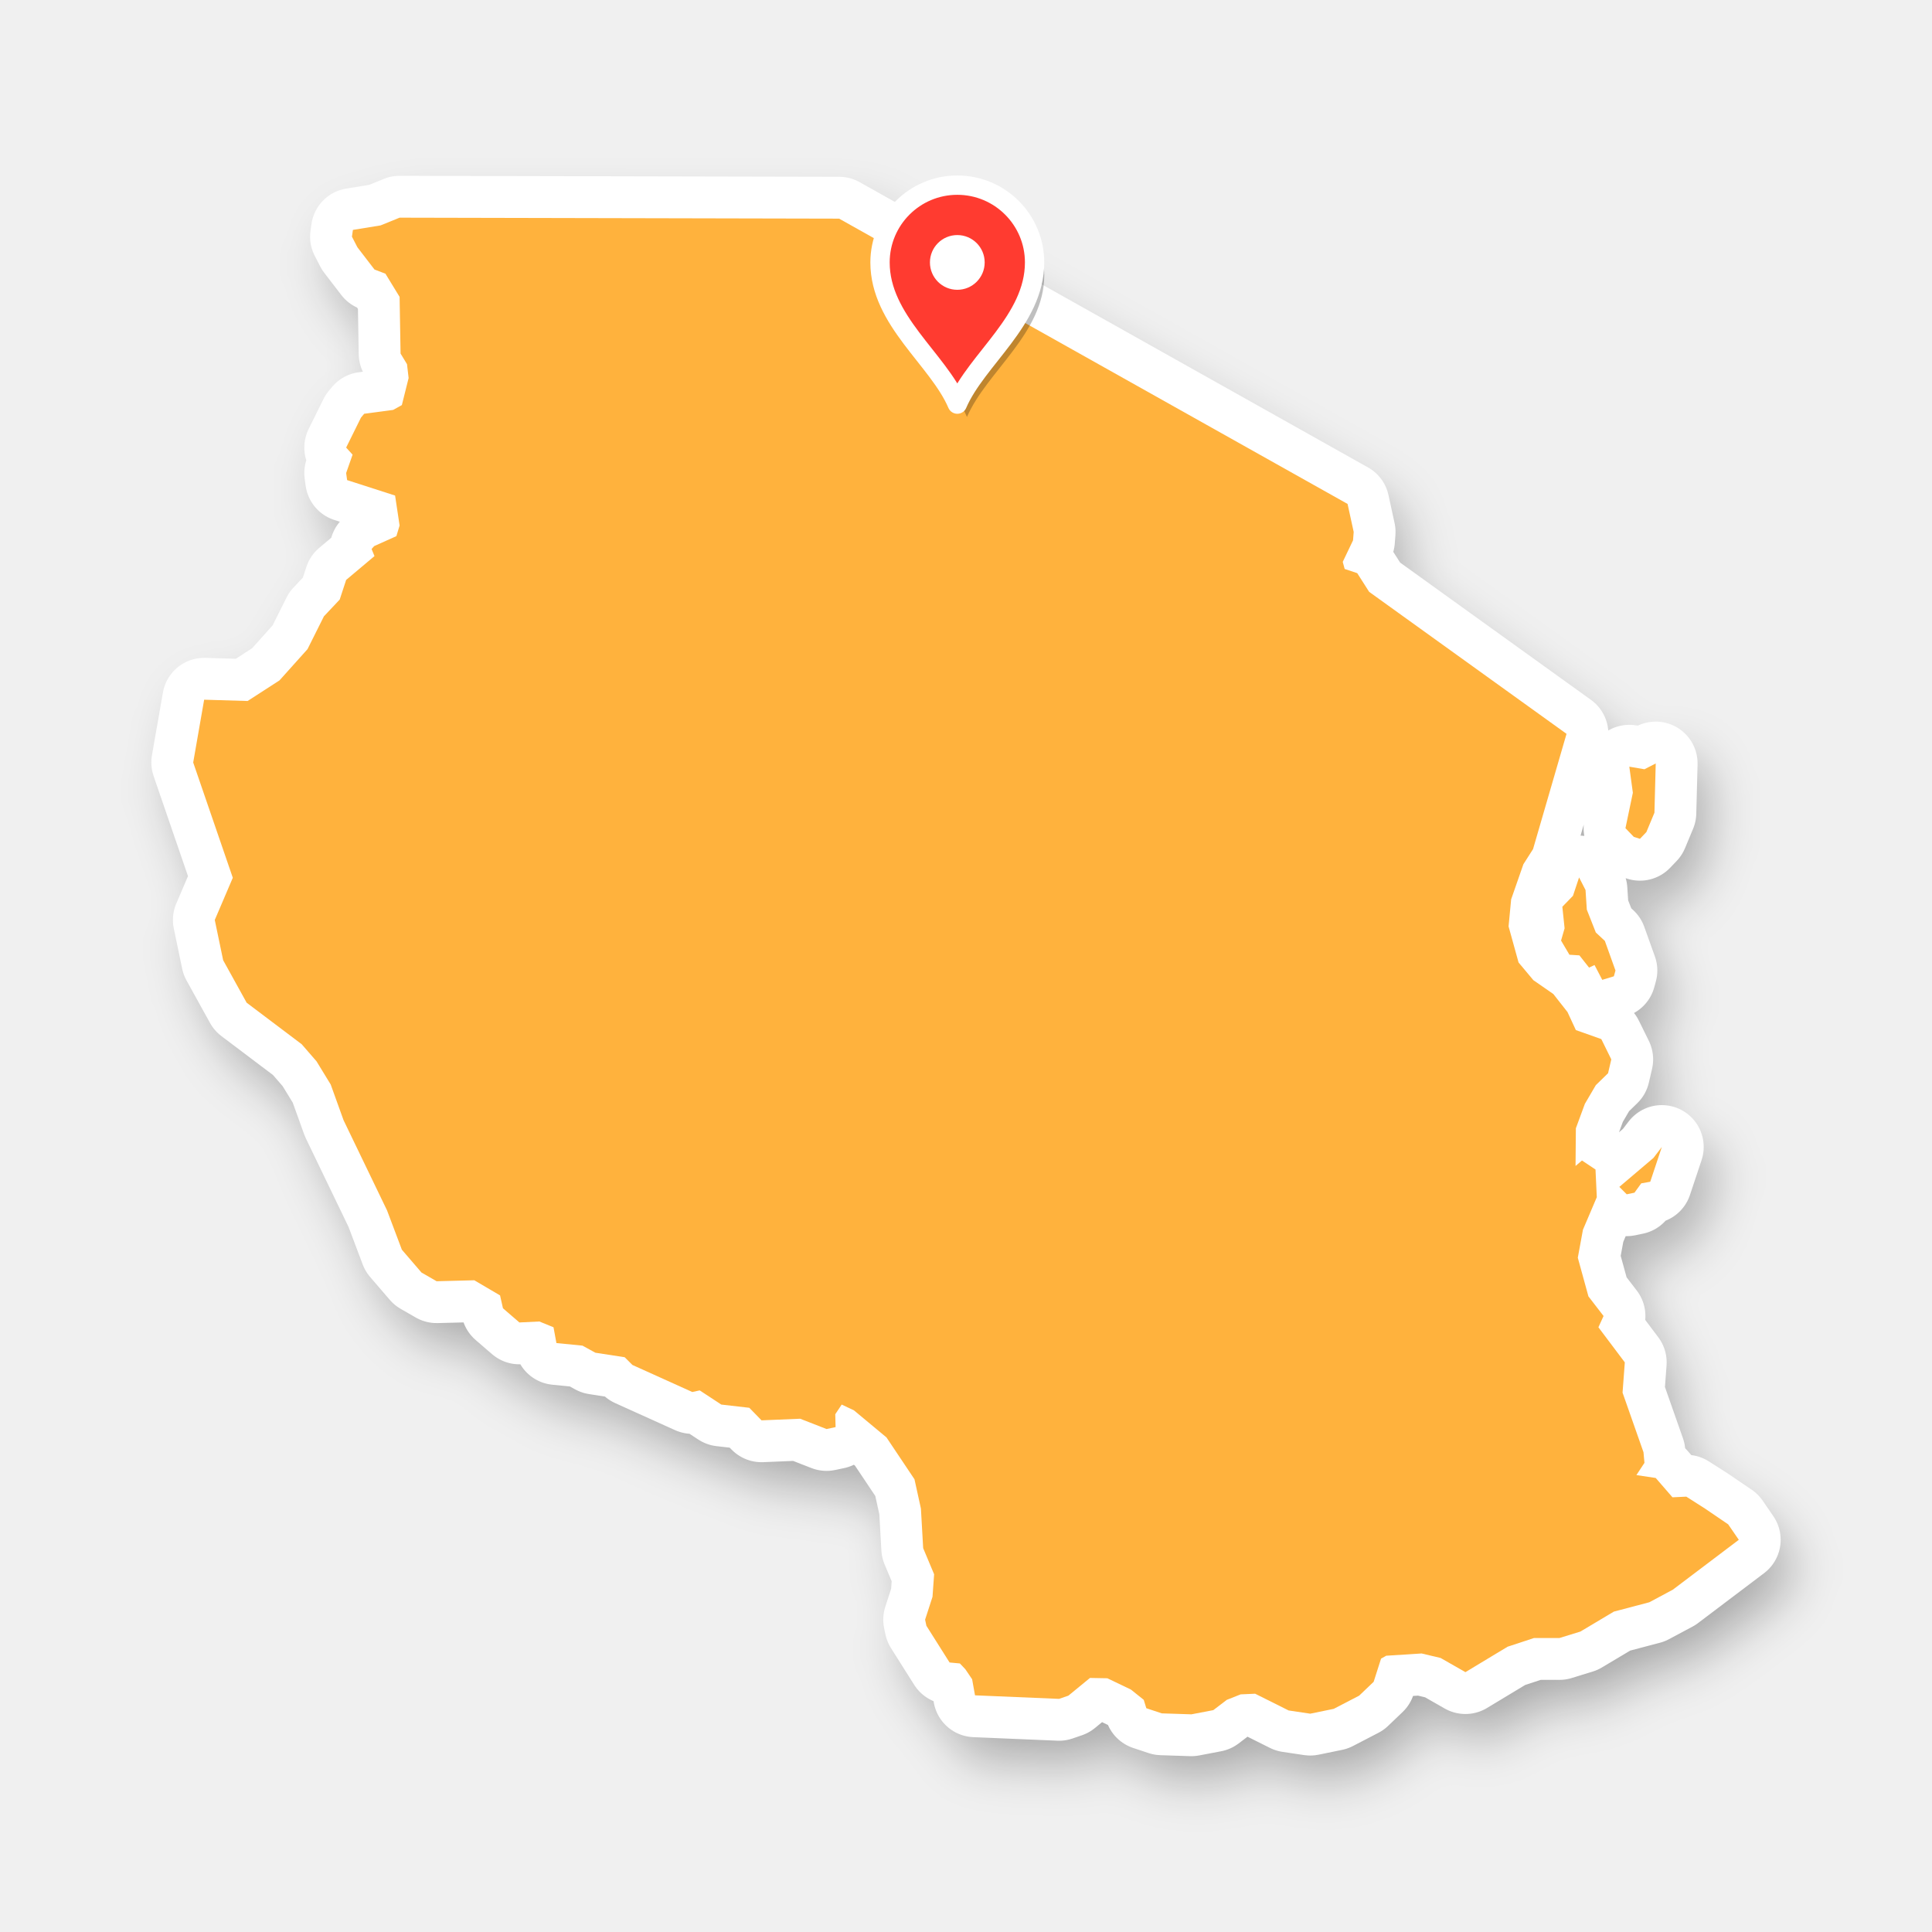
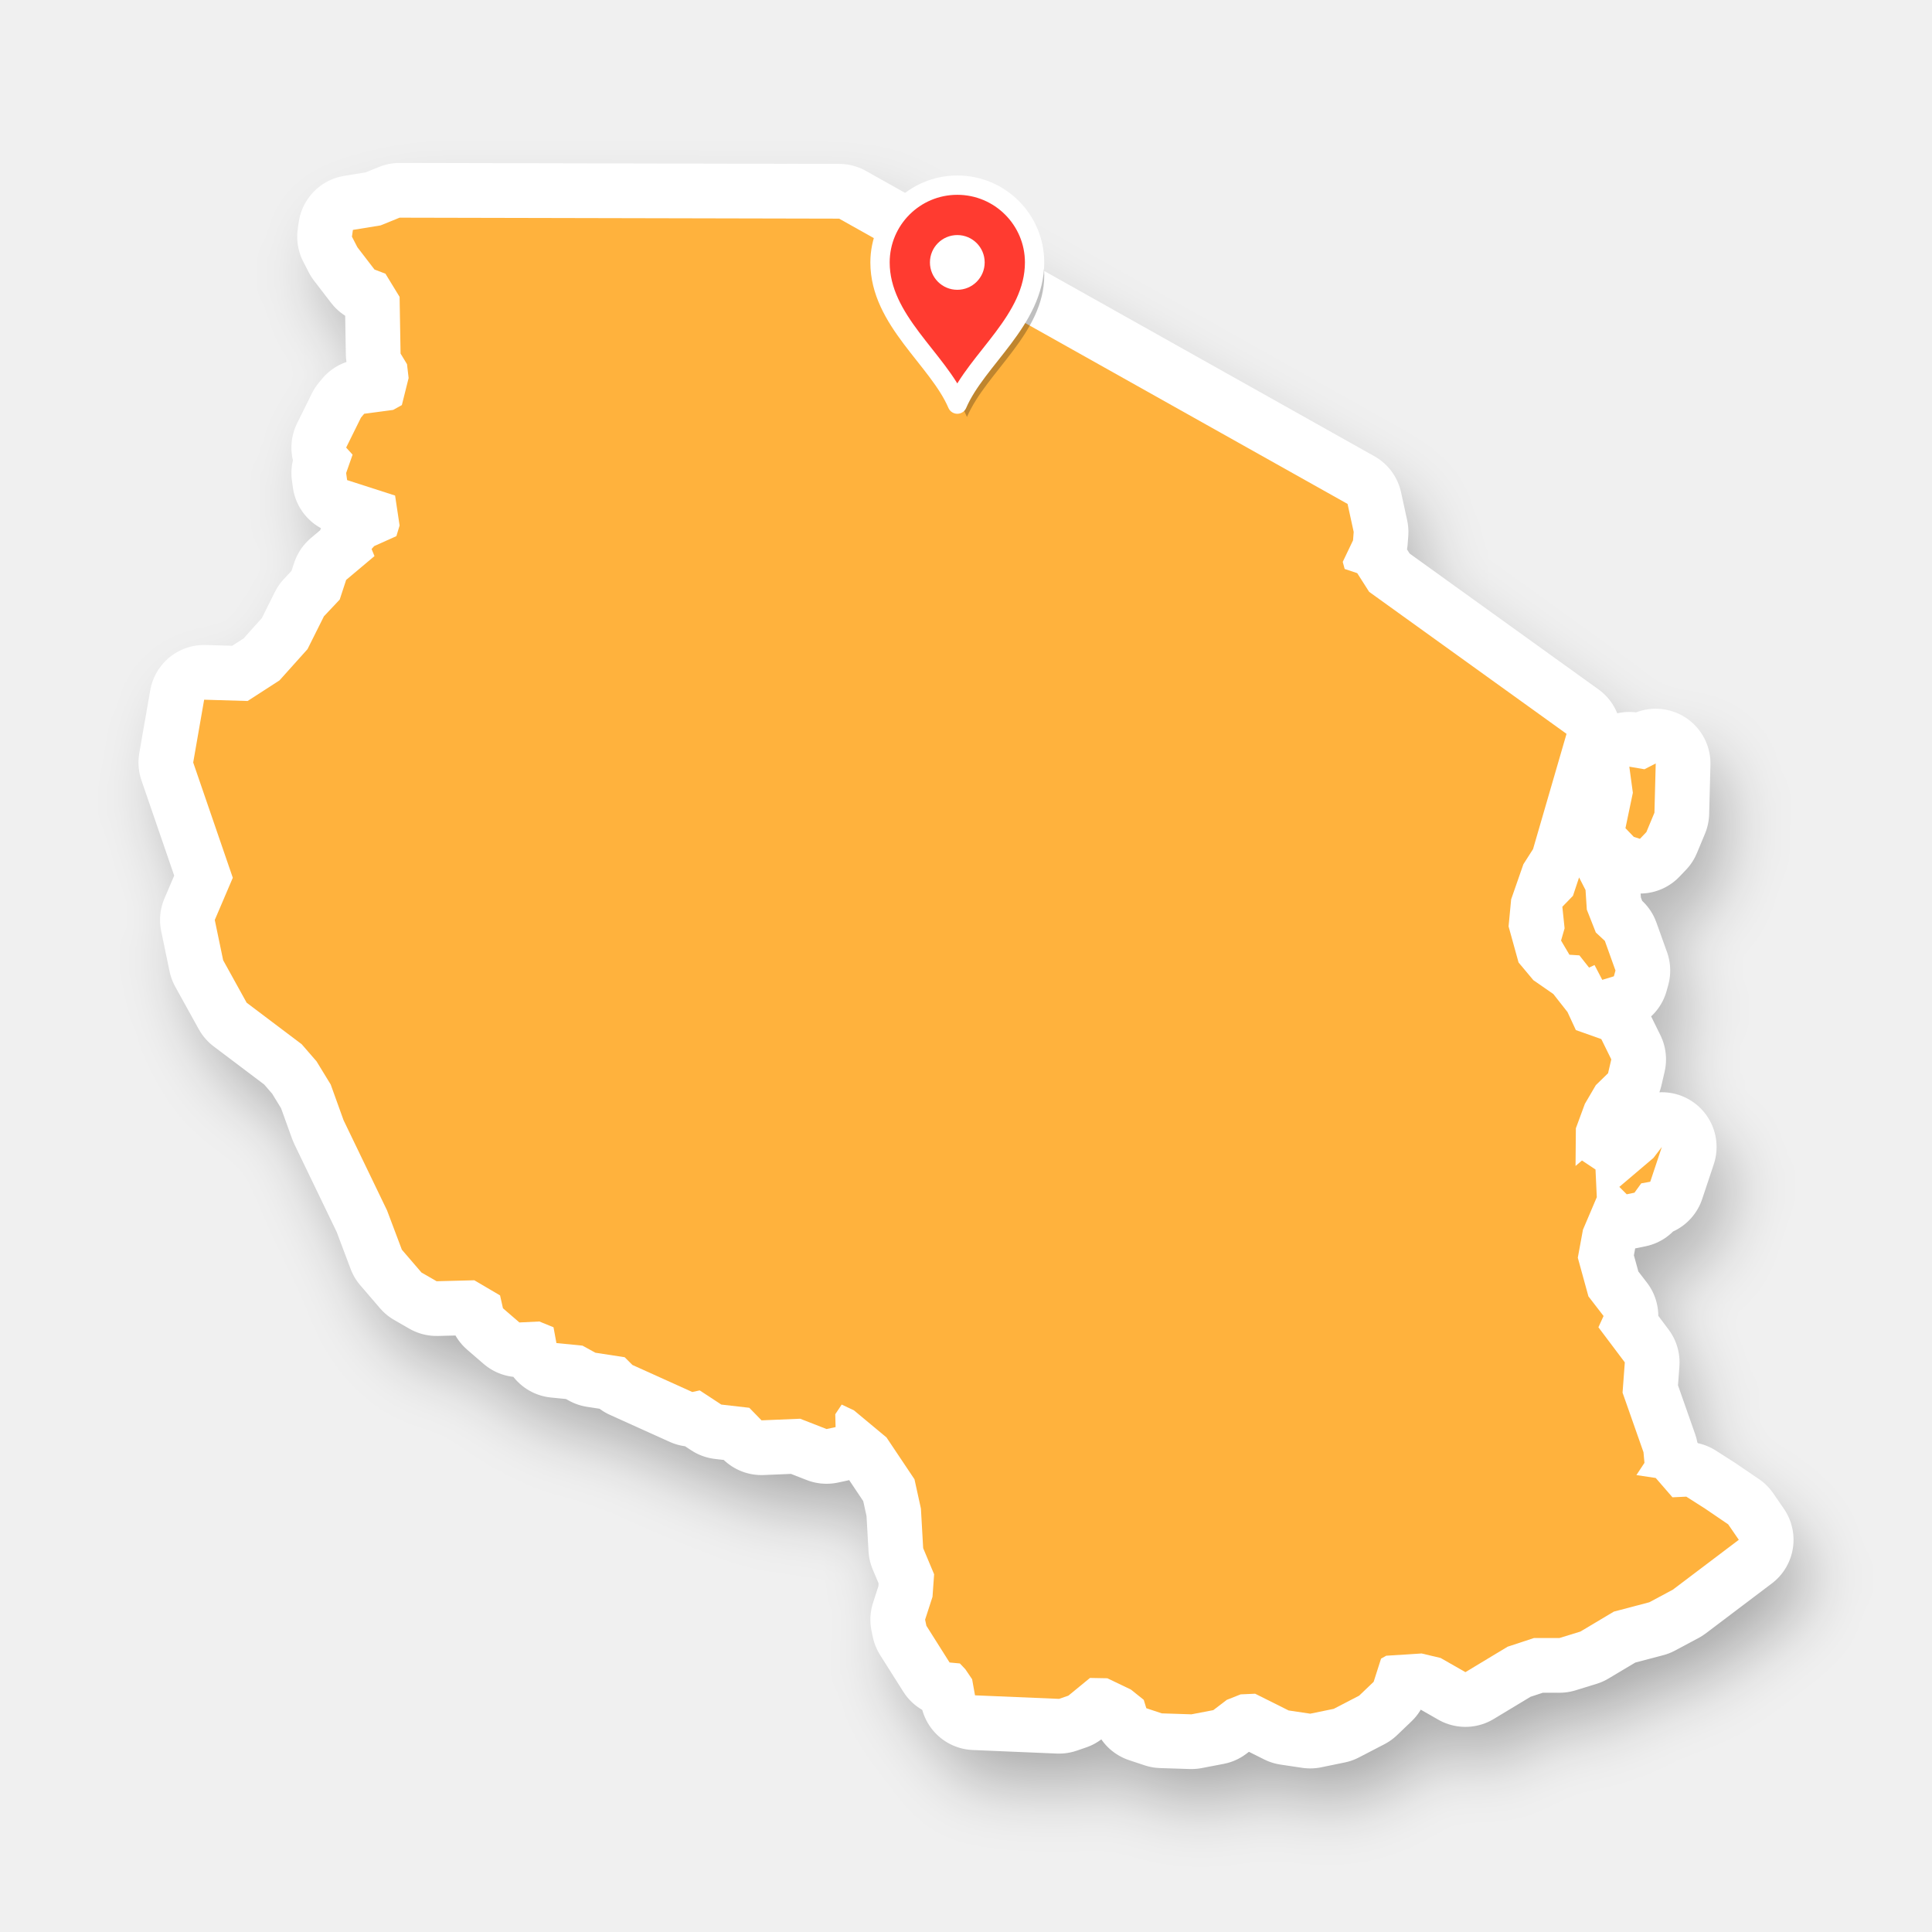
<svg xmlns="http://www.w3.org/2000/svg" width="600" height="600" viewBox="0 0 600 600">
  <defs>
    <filter id="s" x="-20%" y="-20%" width="140%" height="140%">
-       <feGaussianBlur stdDeviation="7" />
+       <feGaussianBlur stdDeviation="9" />
    </filter>
  </defs>
-   <path d="M498.4 292.2L501.7 301.4L501.2 303.2L497.6 304.3L495.2 299.7L493.5 300.5L490.5 296.7L487.4 296.5L484.8 292.1L485.9 288.3L485.2 281.6L488.5 278.2L490.4 272.5L492.4 276.4L492.8 282.5L495.6 289.6L498.4 292.2ZM514.2 237.1L513.8 252.4L511.3 258.4L509.3 260.5L507.4 259.9L504.8 257.2L507.1 246.2L506.0 238.1L510.7 238.9L514.2 237.1ZM215.0 432.3L196.4 423.9L194.0 421.5L184.9 420.1L180.9 417.9L172.8 417.1L171.9 412.2L167.5 410.4L161.3 410.7L156.2 406.3L155.3 402.3L147.3 397.6L135.6 397.9L130.9 395.2L124.8 388.1L120.2 375.9L106.7 347.9L102.7 336.8L98.3 329.6L93.7 324.3L76.6 311.4L69.3 298.2L66.7 285.7L72.3 272.6L60.0 236.8L63.4 217.3L76.9 217.7L86.8 211.3L95.5 201.6L100.6 191.4L105.5 186.2L107.5 180.1L116.3 172.7L115.4 170.5L116.2 169.6L123.1 166.5L124.1 163.2L122.7 153.9L107.8 149.1L107.5 146.9L109.5 141.2L107.5 139.0L112.1 129.7L113.1 128.5L122.1 127.3L124.8 125.8L126.9 117.4L126.4 113.1L124.4 109.8L124.1 92.2L119.7 85.0L116.3 83.7L111.0 76.8L109.3 73.5L109.6 71.4L118.2 70.0L124.1 67.6L260.6 67.9L418.5 156.5L420.4 165.2L420.2 167.8L417.0 174.5L417.6 176.7L421.5 178.0L425.2 183.8L486.5 227.9L476.1 263.7L473.1 268.4L469.3 279.3L468.5 287.7L471.6 298.9L476.2 304.4L482.4 308.7L486.8 314.3L489.4 319.9L497.3 322.7L500.4 329.0L499.4 333.3L495.6 337.0L492.2 342.8L489.4 350.4L489.3 362.1L491.3 360.4L495.5 363.2L495.9 371.8L491.6 381.9L490.0 390.6L493.3 402.6L498.0 408.7L496.4 412.2L504.6 423.1L503.9 432.5L510.4 451.0L510.7 454.3L508.2 458.1L514.2 459.0L519.4 465.0L523.7 464.8L529.5 468.5L536.7 473.4L540.0 478.2L519.5 493.7L512.2 497.6L501.2 500.5L490.8 506.7L484.3 508.7L476.4 508.7L468.2 511.4L455.1 519.3L447.4 514.9L441.5 513.5L430.5 514.2L428.9 515.1L426.6 522.3L422.1 526.6L414.2 530.7L406.9 532.2L400.2 531.2L389.8 526.0L385.3 526.2L381.0 527.9L376.8 531.1L370.0 532.4L360.8 532.1L356.0 530.5L355.2 527.9L351.2 524.7L343.9 521.2L338.5 521.1L331.8 526.6L328.9 527.6L302.8 526.5L301.9 521.5L299.8 518.4L298.1 516.6L294.9 516.3L287.7 504.9L287.3 503.0L289.6 495.9L290.1 488.9L286.7 480.8L286.0 468.5L284.0 459.4L275.3 446.4L265.2 438.0L261.4 436.2L259.4 439.2L259.5 443.2L256.7 443.8L248.5 440.6L236.5 441.1L232.7 437.2L224.0 436.2L217.3 431.8L215.0 432.3ZM507.6 370.4L505.2 370.9L502.9 368.6L513.5 359.6L516.1 356.2L512.5 367.0L509.7 367.5L507.6 370.4Z" transform="translate(5 9)" fill="#000" fill-opacity=".22" stroke="#000" stroke-opacity=".22" stroke-width="26" stroke-linejoin="round" filter="url(#s)" />
-   <path d="M498.4 292.2L501.7 301.4L501.2 303.2L497.6 304.3L495.2 299.7L493.5 300.5L490.5 296.7L487.4 296.5L484.8 292.1L485.9 288.3L485.2 281.6L488.5 278.2L490.4 272.5L492.4 276.4L492.8 282.5L495.6 289.6L498.4 292.2ZM514.2 237.1L513.8 252.4L511.3 258.4L509.3 260.5L507.4 259.9L504.8 257.2L507.1 246.2L506.0 238.1L510.7 238.9L514.2 237.1ZM215.0 432.3L196.4 423.9L194.0 421.5L184.9 420.1L180.9 417.9L172.8 417.1L171.9 412.2L167.5 410.4L161.3 410.7L156.2 406.3L155.3 402.3L147.3 397.6L135.6 397.9L130.9 395.2L124.8 388.1L120.2 375.9L106.7 347.9L102.7 336.8L98.3 329.6L93.7 324.3L76.6 311.4L69.3 298.2L66.7 285.7L72.3 272.6L60.0 236.8L63.4 217.3L76.9 217.7L86.8 211.3L95.5 201.6L100.6 191.4L105.5 186.2L107.5 180.1L116.3 172.7L115.4 170.5L116.2 169.6L123.1 166.5L124.1 163.2L122.7 153.9L107.8 149.1L107.5 146.9L109.5 141.2L107.5 139.0L112.1 129.7L113.1 128.5L122.1 127.3L124.8 125.8L126.9 117.4L126.4 113.1L124.4 109.8L124.1 92.2L119.7 85.0L116.3 83.7L111.0 76.8L109.3 73.5L109.6 71.4L118.2 70.0L124.1 67.6L260.6 67.9L418.5 156.5L420.4 165.2L420.2 167.8L417.0 174.5L417.6 176.7L421.5 178.0L425.2 183.8L486.5 227.9L476.1 263.7L473.1 268.4L469.3 279.3L468.5 287.7L471.6 298.9L476.2 304.4L482.4 308.7L486.8 314.3L489.4 319.9L497.3 322.7L500.4 329.0L499.4 333.3L495.6 337.0L492.2 342.8L489.4 350.4L489.3 362.1L491.3 360.4L495.5 363.2L495.9 371.8L491.6 381.9L490.0 390.6L493.3 402.6L498.0 408.7L496.4 412.2L504.6 423.1L503.9 432.5L510.4 451.0L510.7 454.3L508.2 458.1L514.2 459.0L519.4 465.0L523.7 464.8L529.5 468.5L536.7 473.4L540.0 478.2L519.5 493.7L512.2 497.6L501.2 500.5L490.8 506.7L484.3 508.7L476.4 508.7L468.2 511.4L455.1 519.3L447.4 514.9L441.5 513.5L430.5 514.2L428.9 515.1L426.6 522.3L422.1 526.6L414.2 530.7L406.9 532.2L400.2 531.2L389.8 526.0L385.3 526.2L381.0 527.9L376.8 531.1L370.0 532.4L360.8 532.1L356.0 530.5L355.2 527.9L351.2 524.7L343.9 521.2L338.5 521.1L331.8 526.6L328.9 527.6L302.8 526.5L301.9 521.5L299.8 518.4L298.1 516.6L294.9 516.3L287.7 504.9L287.3 503.0L289.6 495.9L290.1 488.9L286.7 480.8L286.0 468.5L284.0 459.4L275.3 446.4L265.2 438.0L261.4 436.2L259.4 439.2L259.5 443.2L256.7 443.8L248.5 440.6L236.5 441.1L232.7 437.2L224.0 436.2L217.3 431.8L215.0 432.3ZM507.6 370.4L505.2 370.9L502.9 368.6L513.5 359.6L516.1 356.2L512.5 367.0L509.7 367.5L507.6 370.4Z" fill="#fff" stroke="#fff" stroke-width="26" stroke-linejoin="round" />
+   <path d="M498.4 292.2L501.7 301.4L501.2 303.2L497.6 304.3L495.2 299.7L493.5 300.5L490.5 296.7L487.4 296.5L484.8 292.1L485.9 288.3L485.2 281.6L488.5 278.2L490.4 272.5L492.4 276.4L492.8 282.5L495.6 289.6L498.4 292.2ZM514.2 237.1L513.8 252.4L511.3 258.4L509.3 260.5L507.4 259.9L504.8 257.2L507.1 246.2L506.0 238.1L510.7 238.9L514.2 237.1ZM215.0 432.3L196.4 423.9L194.0 421.5L184.9 420.1L180.9 417.9L172.8 417.1L171.9 412.2L167.5 410.4L161.3 410.7L156.2 406.3L155.3 402.3L147.3 397.6L135.6 397.9L130.9 395.2L124.8 388.1L120.2 375.9L106.7 347.9L102.7 336.8L98.3 329.6L93.7 324.3L76.6 311.4L69.3 298.2L66.7 285.7L72.3 272.6L60.0 236.8L63.4 217.3L76.9 217.7L86.8 211.3L95.5 201.6L100.6 191.4L105.5 186.2L107.5 180.1L116.3 172.7L115.4 170.5L116.2 169.6L123.1 166.5L124.1 163.2L122.7 153.9L107.8 149.1L107.5 146.9L109.5 141.2L107.5 139.0L112.1 129.7L113.1 128.5L122.1 127.3L124.8 125.8L126.9 117.4L126.4 113.1L124.4 109.8L124.1 92.2L119.7 85.0L116.3 83.7L111.0 76.8L109.3 73.5L109.6 71.4L118.2 70.0L124.1 67.6L260.6 67.9L418.5 156.5L420.4 165.2L420.2 167.8L417.0 174.5L417.6 176.7L421.5 178.0L425.2 183.8L486.5 227.9L476.1 263.7L473.1 268.4L469.3 279.3L468.5 287.7L471.6 298.9L476.2 304.4L482.4 308.7L486.8 314.3L489.4 319.9L497.3 322.7L500.4 329.0L499.4 333.3L495.6 337.0L492.2 342.8L489.4 350.4L489.3 362.1L491.3 360.4L495.5 363.2L495.9 371.8L491.6 381.9L490.0 390.6L493.3 402.6L498.0 408.7L496.4 412.2L504.6 423.1L503.9 432.5L510.4 451.0L510.7 454.3L508.2 458.1L514.2 459.0L519.4 465.0L523.7 464.8L529.5 468.5L536.7 473.4L540.0 478.2L519.5 493.7L512.2 497.6L501.2 500.5L490.8 506.7L484.3 508.7L476.4 508.7L468.2 511.4L455.1 519.3L447.4 514.9L441.5 513.5L430.5 514.2L428.9 515.1L426.6 522.3L422.1 526.6L414.2 530.7L406.9 532.2L400.2 531.2L389.8 526.0L385.3 526.2L381.0 527.9L376.8 531.1L370.0 532.4L360.8 532.1L356.0 530.5L355.2 527.9L351.2 524.7L343.9 521.2L338.5 521.1L331.8 526.6L328.9 527.6L302.8 526.5L301.9 521.5L299.8 518.4L298.1 516.6L294.9 516.3L287.7 504.9L287.3 503.0L289.6 495.9L290.1 488.9L286.7 480.8L286.0 468.5L284.0 459.4L275.3 446.4L265.2 438.0L261.4 436.2L259.4 439.2L259.5 443.2L256.7 443.8L248.5 440.6L236.5 441.1L232.7 437.2L224.0 436.2L217.3 431.8L215.0 432.3ZM507.6 370.4L505.2 370.9L502.9 368.6L513.5 359.6L516.1 356.2L512.5 367.0L509.7 367.5L507.6 370.4Z" transform="translate(6 12)" fill="#000" fill-opacity=".22" stroke="#000" stroke-opacity=".22" stroke-width="34" stroke-linejoin="round" filter="url(#s)" />
+   <path d="M498.4 292.2L501.7 301.4L501.2 303.2L497.6 304.3L495.2 299.7L493.5 300.5L490.5 296.7L487.4 296.5L484.8 292.1L485.9 288.3L485.2 281.6L488.5 278.2L490.4 272.5L492.4 276.4L492.8 282.5L495.6 289.6L498.4 292.2ZM514.2 237.1L513.8 252.4L511.3 258.4L509.3 260.5L507.4 259.9L504.8 257.2L507.1 246.2L506.0 238.1L510.7 238.9L514.2 237.1ZM215.0 432.3L196.4 423.9L194.0 421.5L184.9 420.1L180.9 417.9L172.8 417.1L171.9 412.2L167.5 410.4L161.3 410.7L156.2 406.3L155.3 402.3L147.3 397.6L135.6 397.9L130.9 395.2L124.8 388.1L120.2 375.9L106.7 347.9L102.7 336.8L98.3 329.6L93.7 324.3L76.6 311.4L69.3 298.2L66.7 285.7L72.3 272.6L60.0 236.8L63.4 217.3L76.9 217.7L86.8 211.3L95.5 201.6L100.6 191.4L105.5 186.2L107.5 180.1L116.3 172.7L115.4 170.5L116.2 169.6L123.1 166.5L124.1 163.2L122.7 153.9L107.8 149.1L107.5 146.9L109.5 141.2L107.5 139.0L112.1 129.7L113.1 128.5L122.1 127.3L124.8 125.8L126.9 117.4L126.4 113.1L124.4 109.8L124.1 92.2L119.7 85.0L116.3 83.7L111.0 76.8L109.3 73.5L109.6 71.4L118.2 70.0L124.1 67.6L260.6 67.9L418.5 156.5L420.4 165.2L420.2 167.8L417.0 174.5L417.6 176.7L421.5 178.0L425.2 183.8L486.5 227.9L476.1 263.7L473.1 268.4L469.3 279.3L468.5 287.7L471.6 298.9L476.2 304.4L482.4 308.7L486.8 314.3L489.4 319.9L497.3 322.7L500.4 329.0L499.4 333.3L495.6 337.0L492.2 342.8L489.4 350.4L489.3 362.1L491.3 360.4L495.5 363.2L495.9 371.8L491.6 381.9L490.0 390.6L493.3 402.6L498.0 408.7L496.4 412.2L504.6 423.1L503.9 432.5L510.4 451.0L510.7 454.3L508.2 458.1L514.2 459.0L519.4 465.0L523.7 464.8L529.5 468.5L536.7 473.4L540.0 478.2L519.5 493.7L512.2 497.6L501.2 500.5L490.8 506.7L484.3 508.7L476.4 508.7L468.2 511.4L455.1 519.3L447.4 514.9L441.5 513.5L430.5 514.2L428.9 515.1L426.6 522.3L422.1 526.6L414.2 530.7L406.9 532.2L400.2 531.2L389.8 526.0L385.3 526.2L381.0 527.9L376.8 531.1L370.0 532.4L360.8 532.1L356.0 530.5L355.2 527.9L351.2 524.7L343.9 521.2L338.5 521.1L331.8 526.6L328.9 527.6L302.8 526.5L301.9 521.5L299.8 518.4L298.1 516.6L294.9 516.3L287.7 504.9L287.3 503.0L289.6 495.9L290.1 488.9L286.7 480.8L286.0 468.5L284.0 459.4L275.3 446.4L265.2 438.0L261.4 436.2L259.4 439.2L259.5 443.2L256.7 443.8L248.5 440.6L236.5 441.1L232.7 437.2L224.0 436.2L217.3 431.8L215.0 432.3ZM507.6 370.4L505.2 370.9L502.9 368.6L513.5 359.6L516.1 356.2L512.5 367.0L509.7 367.5L507.6 370.4Z" fill="#fff" stroke="#fff" stroke-width="34" stroke-linejoin="round" />
  <path d="M498.4 292.2L501.7 301.4L501.2 303.2L497.6 304.3L495.2 299.7L493.5 300.5L490.5 296.7L487.4 296.5L484.8 292.1L485.9 288.3L485.2 281.6L488.5 278.2L490.4 272.5L492.4 276.4L492.8 282.5L495.6 289.6L498.4 292.2ZM514.2 237.1L513.8 252.4L511.3 258.4L509.3 260.5L507.4 259.9L504.8 257.2L507.1 246.2L506.0 238.1L510.7 238.9L514.2 237.1ZM215.0 432.3L196.4 423.9L194.0 421.5L184.9 420.1L180.9 417.9L172.8 417.1L171.9 412.2L167.5 410.4L161.3 410.7L156.2 406.3L155.3 402.3L147.3 397.6L135.6 397.9L130.9 395.2L124.8 388.1L120.2 375.9L106.7 347.9L102.7 336.8L98.3 329.6L93.7 324.3L76.6 311.4L69.3 298.2L66.7 285.7L72.3 272.6L60.0 236.8L63.4 217.3L76.9 217.7L86.8 211.3L95.5 201.6L100.6 191.4L105.5 186.2L107.5 180.1L116.3 172.7L115.4 170.5L116.2 169.6L123.1 166.5L124.1 163.2L122.7 153.9L107.8 149.1L107.5 146.9L109.5 141.2L107.5 139.0L112.1 129.7L113.1 128.5L122.1 127.3L124.8 125.8L126.9 117.4L126.4 113.1L124.4 109.8L124.1 92.2L119.7 85.0L116.3 83.7L111.0 76.8L109.3 73.5L109.6 71.4L118.2 70.0L124.1 67.6L260.6 67.9L418.5 156.5L420.4 165.2L420.2 167.8L417.0 174.5L417.6 176.7L421.5 178.0L425.2 183.8L486.5 227.9L476.1 263.7L473.1 268.4L469.3 279.3L468.5 287.7L471.6 298.9L476.2 304.4L482.4 308.7L486.8 314.3L489.4 319.9L497.3 322.7L500.4 329.0L499.4 333.3L495.6 337.0L492.2 342.8L489.4 350.4L489.3 362.1L491.3 360.4L495.5 363.2L495.9 371.8L491.6 381.9L490.0 390.6L493.3 402.6L498.0 408.7L496.4 412.2L504.6 423.1L503.9 432.5L510.4 451.0L510.7 454.3L508.2 458.1L514.2 459.0L519.4 465.0L523.7 464.8L529.5 468.5L536.7 473.4L540.0 478.2L519.5 493.7L512.2 497.6L501.2 500.5L490.8 506.7L484.3 508.7L476.4 508.7L468.2 511.4L455.1 519.3L447.4 514.9L441.5 513.5L430.5 514.2L428.9 515.1L426.6 522.3L422.1 526.6L414.2 530.7L406.9 532.2L400.2 531.2L389.8 526.0L385.3 526.2L381.0 527.9L376.8 531.1L370.0 532.4L360.8 532.1L356.0 530.5L355.2 527.9L351.2 524.7L343.9 521.2L338.5 521.1L331.8 526.6L328.9 527.6L302.8 526.5L301.9 521.5L299.8 518.4L298.1 516.6L294.9 516.3L287.7 504.9L287.3 503.0L289.6 495.9L290.1 488.9L286.7 480.8L286.0 468.5L284.0 459.4L275.3 446.4L265.2 438.0L261.4 436.2L259.4 439.2L259.5 443.2L256.7 443.8L248.5 440.6L236.5 441.1L232.7 437.2L224.0 436.2L217.3 431.8L215.0 432.3ZM507.6 370.4L505.2 370.9L502.9 368.6L513.5 359.6L516.1 356.2L512.5 367.0L509.7 367.5L507.6 370.4Z" fill="#ffb23d" />
  <g transform="translate(297.3 125.5)">
    <path d="M0 0C-6-14-24-26-24-44A24 24 0 0 1 24-44C24-26 6-14 0 0Z" fill="#000" fill-opacity=".25" transform="translate(3 4)" />
    <path d="M0 0C-6-14-24-26-24-44A24 24 0 0 1 24-44C24-26 6-14 0 0Z" fill="#ff3b30" stroke="#fff" stroke-width="6" stroke-linejoin="round" />
    <circle cy="-44" r="8.5" fill="#fff" />
  </g>
</svg>
